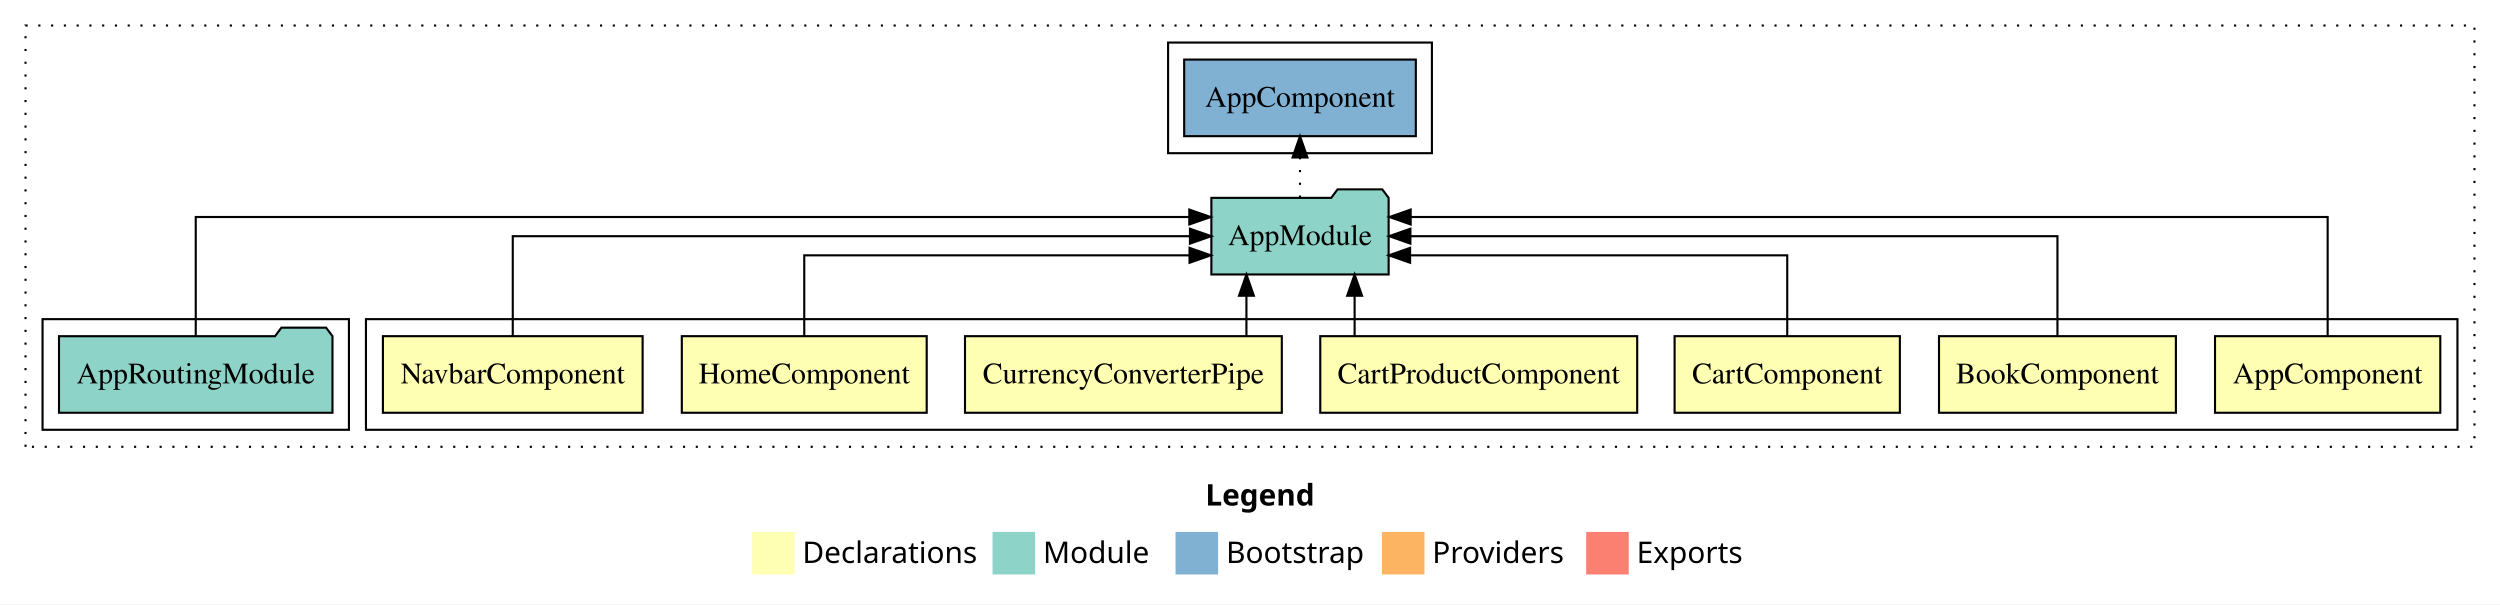
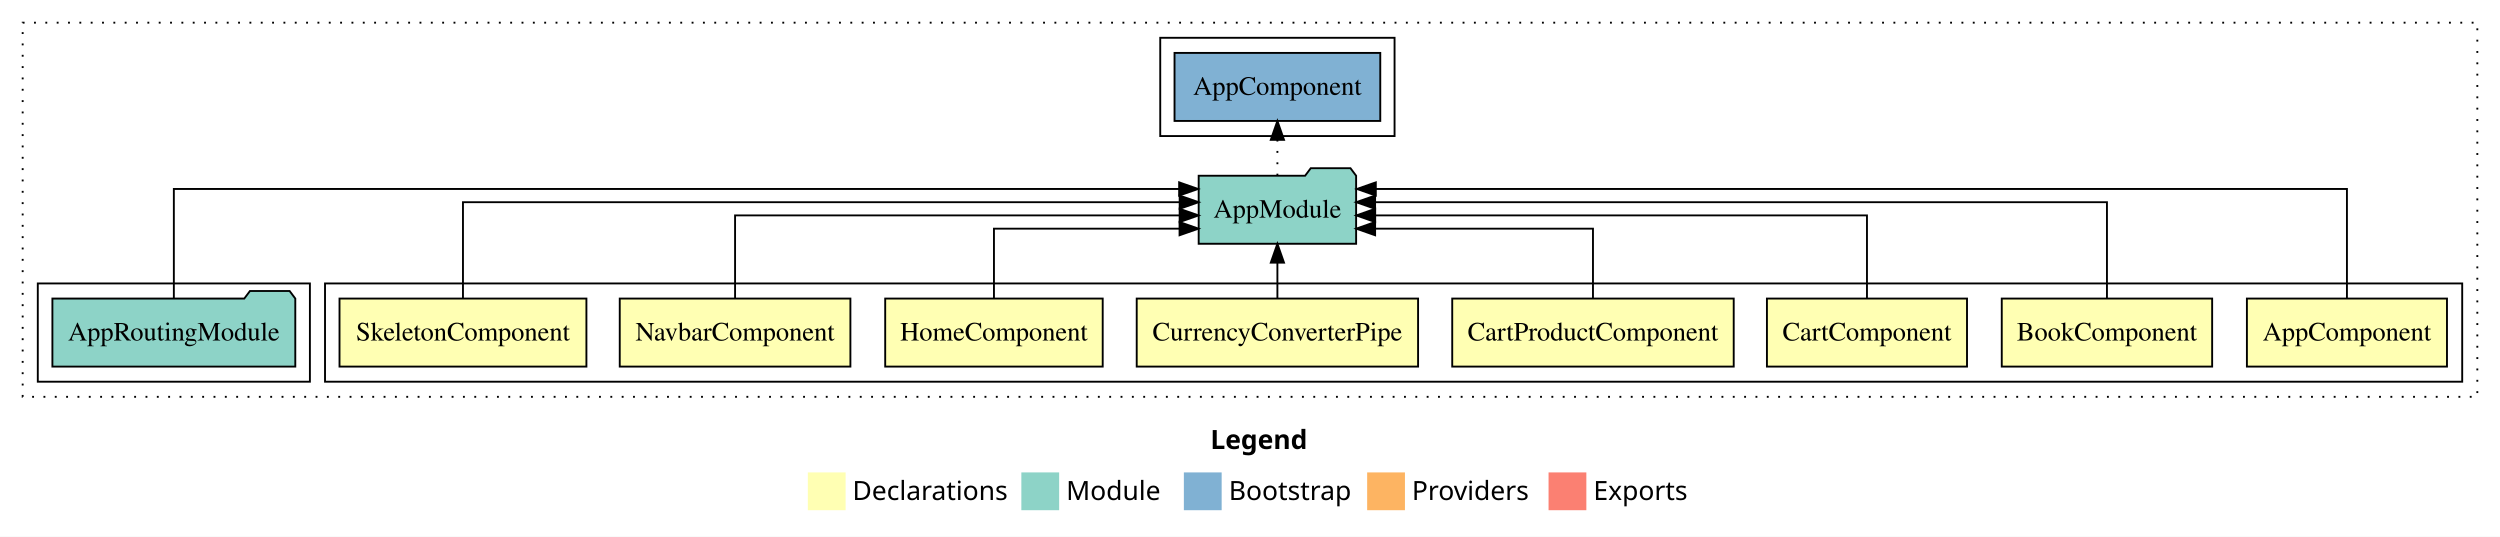
- <svg xmlns="http://www.w3.org/2000/svg" width="1175pt" height="284pt" viewBox="0.00 0.00 1175.00 284.00">
+ <svg xmlns="http://www.w3.org/2000/svg" width="1323pt" height="284pt" viewBox="0.00 0.00 1323.00 284.00">
  <g id="graph0" class="graph" transform="scale(1 1) rotate(0) translate(4 280)">
-     <polygon fill="white" stroke="transparent" points="-4,4 -4,-280 1171,-280 1171,4 -4,4" />
-     <text text-anchor="start" x="562.51" y="-42.4" font-family="Times-12" font-weight="bold" font-size="14.00">Legend</text>
-     <polygon fill="#ffffb3" stroke="transparent" points="349.5,-10 349.5,-30 369.5,-30 369.5,-10 349.5,-10" />
-     <text text-anchor="start" x="373.13" y="-15.4" font-family="Times-12" font-size="14.00">  Declarations</text>
-     <polygon fill="#8dd3c7" stroke="transparent" points="462.5,-10 462.5,-30 482.5,-30 482.5,-10 462.5,-10" />
-     <text text-anchor="start" x="486.23" y="-15.4" font-family="Times-12" font-size="14.00">  Module</text>
-     <polygon fill="#80b1d3" stroke="transparent" points="548.5,-10 548.5,-30 568.5,-30 568.5,-10 548.5,-10" />
-     <text text-anchor="start" x="572.28" y="-15.4" font-family="Times-12" font-size="14.00">  Bootstrap</text>
-     <polygon fill="#fdb462" stroke="transparent" points="645.5,-10 645.5,-30 665.5,-30 665.5,-10 645.5,-10" />
-     <text text-anchor="start" x="669.17" y="-15.4" font-family="Times-12" font-size="14.00">  Providers</text>
-     <polygon fill="#fb8072" stroke="transparent" points="741.5,-10 741.5,-30 761.5,-30 761.5,-10 741.5,-10" />
-     <text text-anchor="start" x="765.23" y="-15.4" font-family="Times-12" font-size="14.00">  Exports</text>
+     <polygon fill="white" stroke="transparent" points="-4,4 -4,-280 1319,-280 1319,4 -4,4" />
+     <text text-anchor="start" x="636.51" y="-42.4" font-family="Times-12" font-weight="bold" font-size="14.00">Legend</text>
+     <polygon fill="#ffffb3" stroke="transparent" points="423.5,-10 423.5,-30 443.5,-30 443.5,-10 423.5,-10" />
+     <text text-anchor="start" x="447.13" y="-15.4" font-family="Times-12" font-size="14.00">  Declarations</text>
+     <polygon fill="#8dd3c7" stroke="transparent" points="536.5,-10 536.5,-30 556.5,-30 556.5,-10 536.5,-10" />
+     <text text-anchor="start" x="560.23" y="-15.4" font-family="Times-12" font-size="14.00">  Module</text>
+     <polygon fill="#80b1d3" stroke="transparent" points="622.5,-10 622.5,-30 642.5,-30 642.5,-10 622.5,-10" />
+     <text text-anchor="start" x="646.28" y="-15.4" font-family="Times-12" font-size="14.00">  Bootstrap</text>
+     <polygon fill="#fdb462" stroke="transparent" points="719.5,-10 719.5,-30 739.5,-30 739.5,-10 719.5,-10" />
+     <text text-anchor="start" x="743.17" y="-15.4" font-family="Times-12" font-size="14.00">  Providers</text>
+     <polygon fill="#fb8072" stroke="transparent" points="815.5,-10 815.5,-30 835.5,-30 835.5,-10 815.5,-10" />
+     <text text-anchor="start" x="839.23" y="-15.4" font-family="Times-12" font-size="14.00">  Exports</text>
    <g id="clust1" class="cluster">
-       <polygon fill="none" stroke="black" stroke-dasharray="1,5" points="8,-70 8,-268 1159,-268 1159,-70 8,-70" />
+       <polygon fill="none" stroke="black" stroke-dasharray="1,5" points="8,-70 8,-268 1307,-268 1307,-70 8,-70" />
    </g>
    <g id="clust2" class="cluster">
-       <polygon fill="none" stroke="black" points="168,-78 168,-130 1151,-130 1151,-78 168,-78" />
+       <polygon fill="none" stroke="black" points="168,-78 168,-130 1299,-130 1299,-78 168,-78" />
    </g>
-     <g id="clust10" class="cluster">
+     <g id="clust11" class="cluster">
      <polygon fill="none" stroke="black" points="16,-78 16,-130 160,-130 160,-78 16,-78" />
    </g>
-     <g id="clust12" class="cluster">
-       <polygon fill="none" stroke="black" points="545,-208 545,-260 669,-260 669,-208 545,-208" />
+     <g id="clust13" class="cluster">
+       <polygon fill="none" stroke="black" points="610,-208 610,-260 734,-260 734,-208 610,-208" />
    </g>
    <g id="node1" class="node">
-       <polygon fill="#ffffb3" stroke="black" points="1142.94,-122 1037.06,-122 1037.06,-86 1142.94,-86 1142.94,-122" />
-       <text text-anchor="middle" x="1090" y="-99.8" font-family="Times,serif" font-size="14.00">AppComponent</text>
+       <polygon fill="#ffffb3" stroke="black" points="1290.94,-122 1185.06,-122 1185.06,-86 1290.94,-86 1290.94,-122" />
+       <text text-anchor="middle" x="1238" y="-99.8" font-family="Times,serif" font-size="14.00">AppComponent</text>
+     </g>
+     <g id="node9" class="node">
+       <polygon fill="#8dd3c7" stroke="black" points="713.66,-187 710.66,-191 689.66,-191 686.66,-187 630.34,-187 630.34,-151 713.66,-151 713.66,-187" />
+       <text text-anchor="middle" x="672" y="-164.8" font-family="Times,serif" font-size="14.00">AppModule</text>
+     </g>
+     <g id="edge1" class="edge">
+       <path fill="none" stroke="black" d="M1238,-122.01C1238,-144.49 1238,-180 1238,-180 1238,-180 724.08,-180 724.08,-180" />
+       <polygon fill="black" stroke="black" points="724.08,-176.5 714.08,-180 724.08,-183.5 724.08,-176.5" />
+     </g>
+     <g id="node2" class="node">
+       <polygon fill="#ffffb3" stroke="black" points="1166.67,-122 1055.33,-122 1055.33,-86 1166.67,-86 1166.67,-122" />
+       <text text-anchor="middle" x="1111" y="-99.8" font-family="Times,serif" font-size="14.00">BookComponent</text>
+     </g>
+     <g id="edge2" class="edge">
+       <path fill="none" stroke="black" d="M1111,-122.13C1111,-142.57 1111,-173 1111,-173 1111,-173 723.7,-173 723.7,-173" />
+       <polygon fill="black" stroke="black" points="723.7,-169.5 713.7,-173 723.7,-176.5 723.7,-169.5" />
+     </g>
+     <g id="node3" class="node">
+       <polygon fill="#ffffb3" stroke="black" points="1036.94,-122 931.06,-122 931.06,-86 1036.94,-86 1036.94,-122" />
+       <text text-anchor="middle" x="984" y="-99.8" font-family="Times,serif" font-size="14.00">CartComponent</text>
+     </g>
+     <g id="edge3" class="edge">
+       <path fill="none" stroke="black" d="M984,-122.27C984,-140.56 984,-166 984,-166 984,-166 723.75,-166 723.75,-166" />
+       <polygon fill="black" stroke="black" points="723.75,-162.5 713.75,-166 723.75,-169.5 723.75,-162.5" />
+     </g>
+     <g id="node4" class="node">
+       <polygon fill="#ffffb3" stroke="black" points="913.48,-122 764.52,-122 764.52,-86 913.48,-86 913.48,-122" />
+       <text text-anchor="middle" x="839" y="-99.8" font-family="Times,serif" font-size="14.00">CartProductComponent</text>
+     </g>
+     <g id="edge4" class="edge">
+       <path fill="none" stroke="black" d="M839,-122.01C839,-138.05 839,-159 839,-159 839,-159 723.71,-159 723.71,-159" />
+       <polygon fill="black" stroke="black" points="723.71,-155.5 713.71,-159 723.71,-162.5 723.71,-155.5" />
+     </g>
+     <g id="node5" class="node">
+       <polygon fill="#ffffb3" stroke="black" points="746.45,-122 597.55,-122 597.55,-86 746.45,-86 746.45,-122" />
+       <text text-anchor="middle" x="672" y="-99.8" font-family="Times,serif" font-size="14.00">CurrencyConverterPipe</text>
+     </g>
+     <g id="edge5" class="edge">
+       <path fill="none" stroke="black" d="M672,-122.11C672,-122.11 672,-140.99 672,-140.99" />
+       <polygon fill="black" stroke="black" points="668.5,-140.99 672,-150.99 675.5,-140.99 668.5,-140.99" />
+     </g>
+     <g id="node6" class="node">
+       <polygon fill="#ffffb3" stroke="black" points="579.55,-122 464.45,-122 464.45,-86 579.55,-86 579.55,-122" />
+       <text text-anchor="middle" x="522" y="-99.8" font-family="Times,serif" font-size="14.00">HomeComponent</text>
+     </g>
+     <g id="edge6" class="edge">
+       <path fill="none" stroke="black" d="M522,-122.01C522,-138.05 522,-159 522,-159 522,-159 620.22,-159 620.22,-159" />
+       <polygon fill="black" stroke="black" points="620.22,-162.5 630.22,-159 620.22,-155.5 620.22,-162.5" />
+     </g>
+     <g id="node7" class="node">
+       <polygon fill="#ffffb3" stroke="black" points="446.03,-122 323.97,-122 323.97,-86 446.03,-86 446.03,-122" />
+       <text text-anchor="middle" x="385" y="-99.8" font-family="Times,serif" font-size="14.00">NavbarComponent</text>
+     </g>
+     <g id="edge7" class="edge">
+       <path fill="none" stroke="black" d="M385,-122.27C385,-140.56 385,-166 385,-166 385,-166 620.27,-166 620.27,-166" />
+       <polygon fill="black" stroke="black" points="620.27,-169.5 630.27,-166 620.27,-162.5 620.27,-169.5" />
    </g>
    <g id="node8" class="node">
-       <polygon fill="#8dd3c7" stroke="black" points="648.66,-187 645.66,-191 624.66,-191 621.66,-187 565.34,-187 565.34,-151 648.66,-151 648.66,-187" />
-       <text text-anchor="middle" x="607" y="-164.8" font-family="Times,serif" font-size="14.00">AppModule</text>
+       <polygon fill="#ffffb3" stroke="black" points="306.33,-122 175.67,-122 175.67,-86 306.33,-86 306.33,-122" />
+       <text text-anchor="middle" x="241" y="-99.8" font-family="Times,serif" font-size="14.00">SkeletonComponent</text>
    </g>
-     <g id="edge1" class="edge">
-       <path fill="none" stroke="black" d="M1090,-122.29C1090,-144.21 1090,-178 1090,-178 1090,-178 659.02,-178 659.02,-178" />
-       <polygon fill="black" stroke="black" points="659.02,-174.5 649.02,-178 659.02,-181.5 659.02,-174.5" />
+     <g id="edge8" class="edge">
+       <path fill="none" stroke="black" d="M241,-122.13C241,-142.57 241,-173 241,-173 241,-173 620.28,-173 620.28,-173" />
+       <polygon fill="black" stroke="black" points="620.28,-176.5 630.28,-173 620.28,-169.5 620.28,-176.5" />
    </g>
-     <g id="node2" class="node">
-       <polygon fill="#ffffb3" stroke="black" points="1018.67,-122 907.33,-122 907.33,-86 1018.67,-86 1018.67,-122" />
-       <text text-anchor="middle" x="963" y="-99.8" font-family="Times,serif" font-size="14.00">BookComponent</text>
+     <g id="node11" class="node">
+       <polygon fill="#80b1d3" stroke="black" points="726.44,-252 617.56,-252 617.56,-216 726.44,-216 726.44,-252" />
+       <text text-anchor="middle" x="672" y="-229.8" font-family="Times,serif" font-size="14.00">AppComponent </text>
    </g>
-     <g id="edge2" class="edge">
-       <path fill="none" stroke="black" d="M963,-122.11C963,-141.34 963,-169 963,-169 963,-169 658.88,-169 658.88,-169" />
-       <polygon fill="black" stroke="black" points="658.88,-165.5 648.88,-169 658.88,-172.5 658.88,-165.5" />
-     </g>
-     <g id="node3" class="node">
-       <polygon fill="#ffffb3" stroke="black" points="888.94,-122 783.06,-122 783.06,-86 888.94,-86 888.94,-122" />
-       <text text-anchor="middle" x="836" y="-99.8" font-family="Times,serif" font-size="14.00">CartComponent</text>
-     </g>
-     <g id="edge3" class="edge">
-       <path fill="none" stroke="black" d="M836,-122.03C836,-138.4 836,-160 836,-160 836,-160 658.74,-160 658.74,-160" />
-       <polygon fill="black" stroke="black" points="658.74,-156.5 648.74,-160 658.74,-163.5 658.74,-156.5" />
-     </g>
-     <g id="node4" class="node">
-       <polygon fill="#ffffb3" stroke="black" points="765.48,-122 616.52,-122 616.52,-86 765.48,-86 765.48,-122" />
-       <text text-anchor="middle" x="691" y="-99.8" font-family="Times,serif" font-size="14.00">CartProductComponent</text>
-     </g>
-     <g id="edge4" class="edge">
-       <path fill="none" stroke="black" d="M632.67,-122.11C632.67,-122.11 632.67,-140.99 632.67,-140.99" />
-       <polygon fill="black" stroke="black" points="629.17,-140.99 632.67,-150.99 636.17,-140.99 629.17,-140.99" />
-     </g>
-     <g id="node5" class="node">
-       <polygon fill="#ffffb3" stroke="black" points="598.45,-122 449.55,-122 449.55,-86 598.45,-86 598.45,-122" />
-       <text text-anchor="middle" x="524" y="-99.8" font-family="Times,serif" font-size="14.00">CurrencyConverterPipe</text>
-     </g>
-     <g id="edge5" class="edge">
-       <path fill="none" stroke="black" d="M581.82,-122.11C581.82,-122.11 581.82,-140.99 581.82,-140.99" />
-       <polygon fill="black" stroke="black" points="578.32,-140.99 581.82,-150.99 585.32,-140.99 578.32,-140.99" />
-     </g>
-     <g id="node6" class="node">
-       <polygon fill="#ffffb3" stroke="black" points="431.55,-122 316.45,-122 316.45,-86 431.55,-86 431.55,-122" />
-       <text text-anchor="middle" x="374" y="-99.8" font-family="Times,serif" font-size="14.00">HomeComponent</text>
-     </g>
-     <g id="edge6" class="edge">
-       <path fill="none" stroke="black" d="M374,-122.03C374,-138.4 374,-160 374,-160 374,-160 555.08,-160 555.08,-160" />
-       <polygon fill="black" stroke="black" points="555.08,-163.5 565.08,-160 555.08,-156.5 555.08,-163.5" />
-     </g>
-     <g id="node7" class="node">
-       <polygon fill="#ffffb3" stroke="black" points="298.03,-122 175.97,-122 175.97,-86 298.03,-86 298.03,-122" />
-       <text text-anchor="middle" x="237" y="-99.8" font-family="Times,serif" font-size="14.00">NavbarComponent</text>
-     </g>
-     <g id="edge7" class="edge">
-       <path fill="none" stroke="black" d="M237,-122.11C237,-141.34 237,-169 237,-169 237,-169 555.28,-169 555.28,-169" />
-       <polygon fill="black" stroke="black" points="555.28,-172.5 565.28,-169 555.28,-165.5 555.28,-172.5" />
+     <g id="edge10" class="edge">
+       <path fill="none" stroke="black" stroke-dasharray="1,5" d="M672,-187.11C672,-187.11 672,-205.99 672,-205.99" />
+       <polygon fill="black" stroke="black" points="668.5,-205.99 672,-215.99 675.5,-205.99 668.5,-205.99" />
    </g>
    <g id="node10" class="node">
-       <polygon fill="#80b1d3" stroke="black" points="661.44,-252 552.56,-252 552.56,-216 661.44,-216 661.44,-252" />
-       <text text-anchor="middle" x="607" y="-229.8" font-family="Times,serif" font-size="14.00">AppComponent </text>
-     </g>
-     <g id="edge9" class="edge">
-       <path fill="none" stroke="black" stroke-dasharray="1,5" d="M607,-187.11C607,-187.11 607,-205.99 607,-205.99" />
-       <polygon fill="black" stroke="black" points="603.5,-205.99 607,-215.99 610.5,-205.99 603.5,-205.99" />
-     </g>
-     <g id="node9" class="node">
      <polygon fill="#8dd3c7" stroke="black" points="152.27,-122 149.27,-126 128.27,-126 125.27,-122 23.73,-122 23.73,-86 152.27,-86 152.27,-122" />
      <text text-anchor="middle" x="88" y="-99.8" font-family="Times,serif" font-size="14.00">AppRoutingModule</text>
    </g>
-     <g id="edge8" class="edge">
-       <path fill="none" stroke="black" d="M88,-122.29C88,-144.21 88,-178 88,-178 88,-178 554.97,-178 554.97,-178" />
-       <polygon fill="black" stroke="black" points="554.97,-181.5 564.97,-178 554.97,-174.5 554.97,-181.5" />
+     <g id="edge9" class="edge">
+       <path fill="none" stroke="black" d="M88,-122.01C88,-144.49 88,-180 88,-180 88,-180 620,-180 620,-180" />
+       <polygon fill="black" stroke="black" points="620,-183.5 630,-180 620,-176.5 620,-183.5" />
    </g>
  </g>
</svg>
